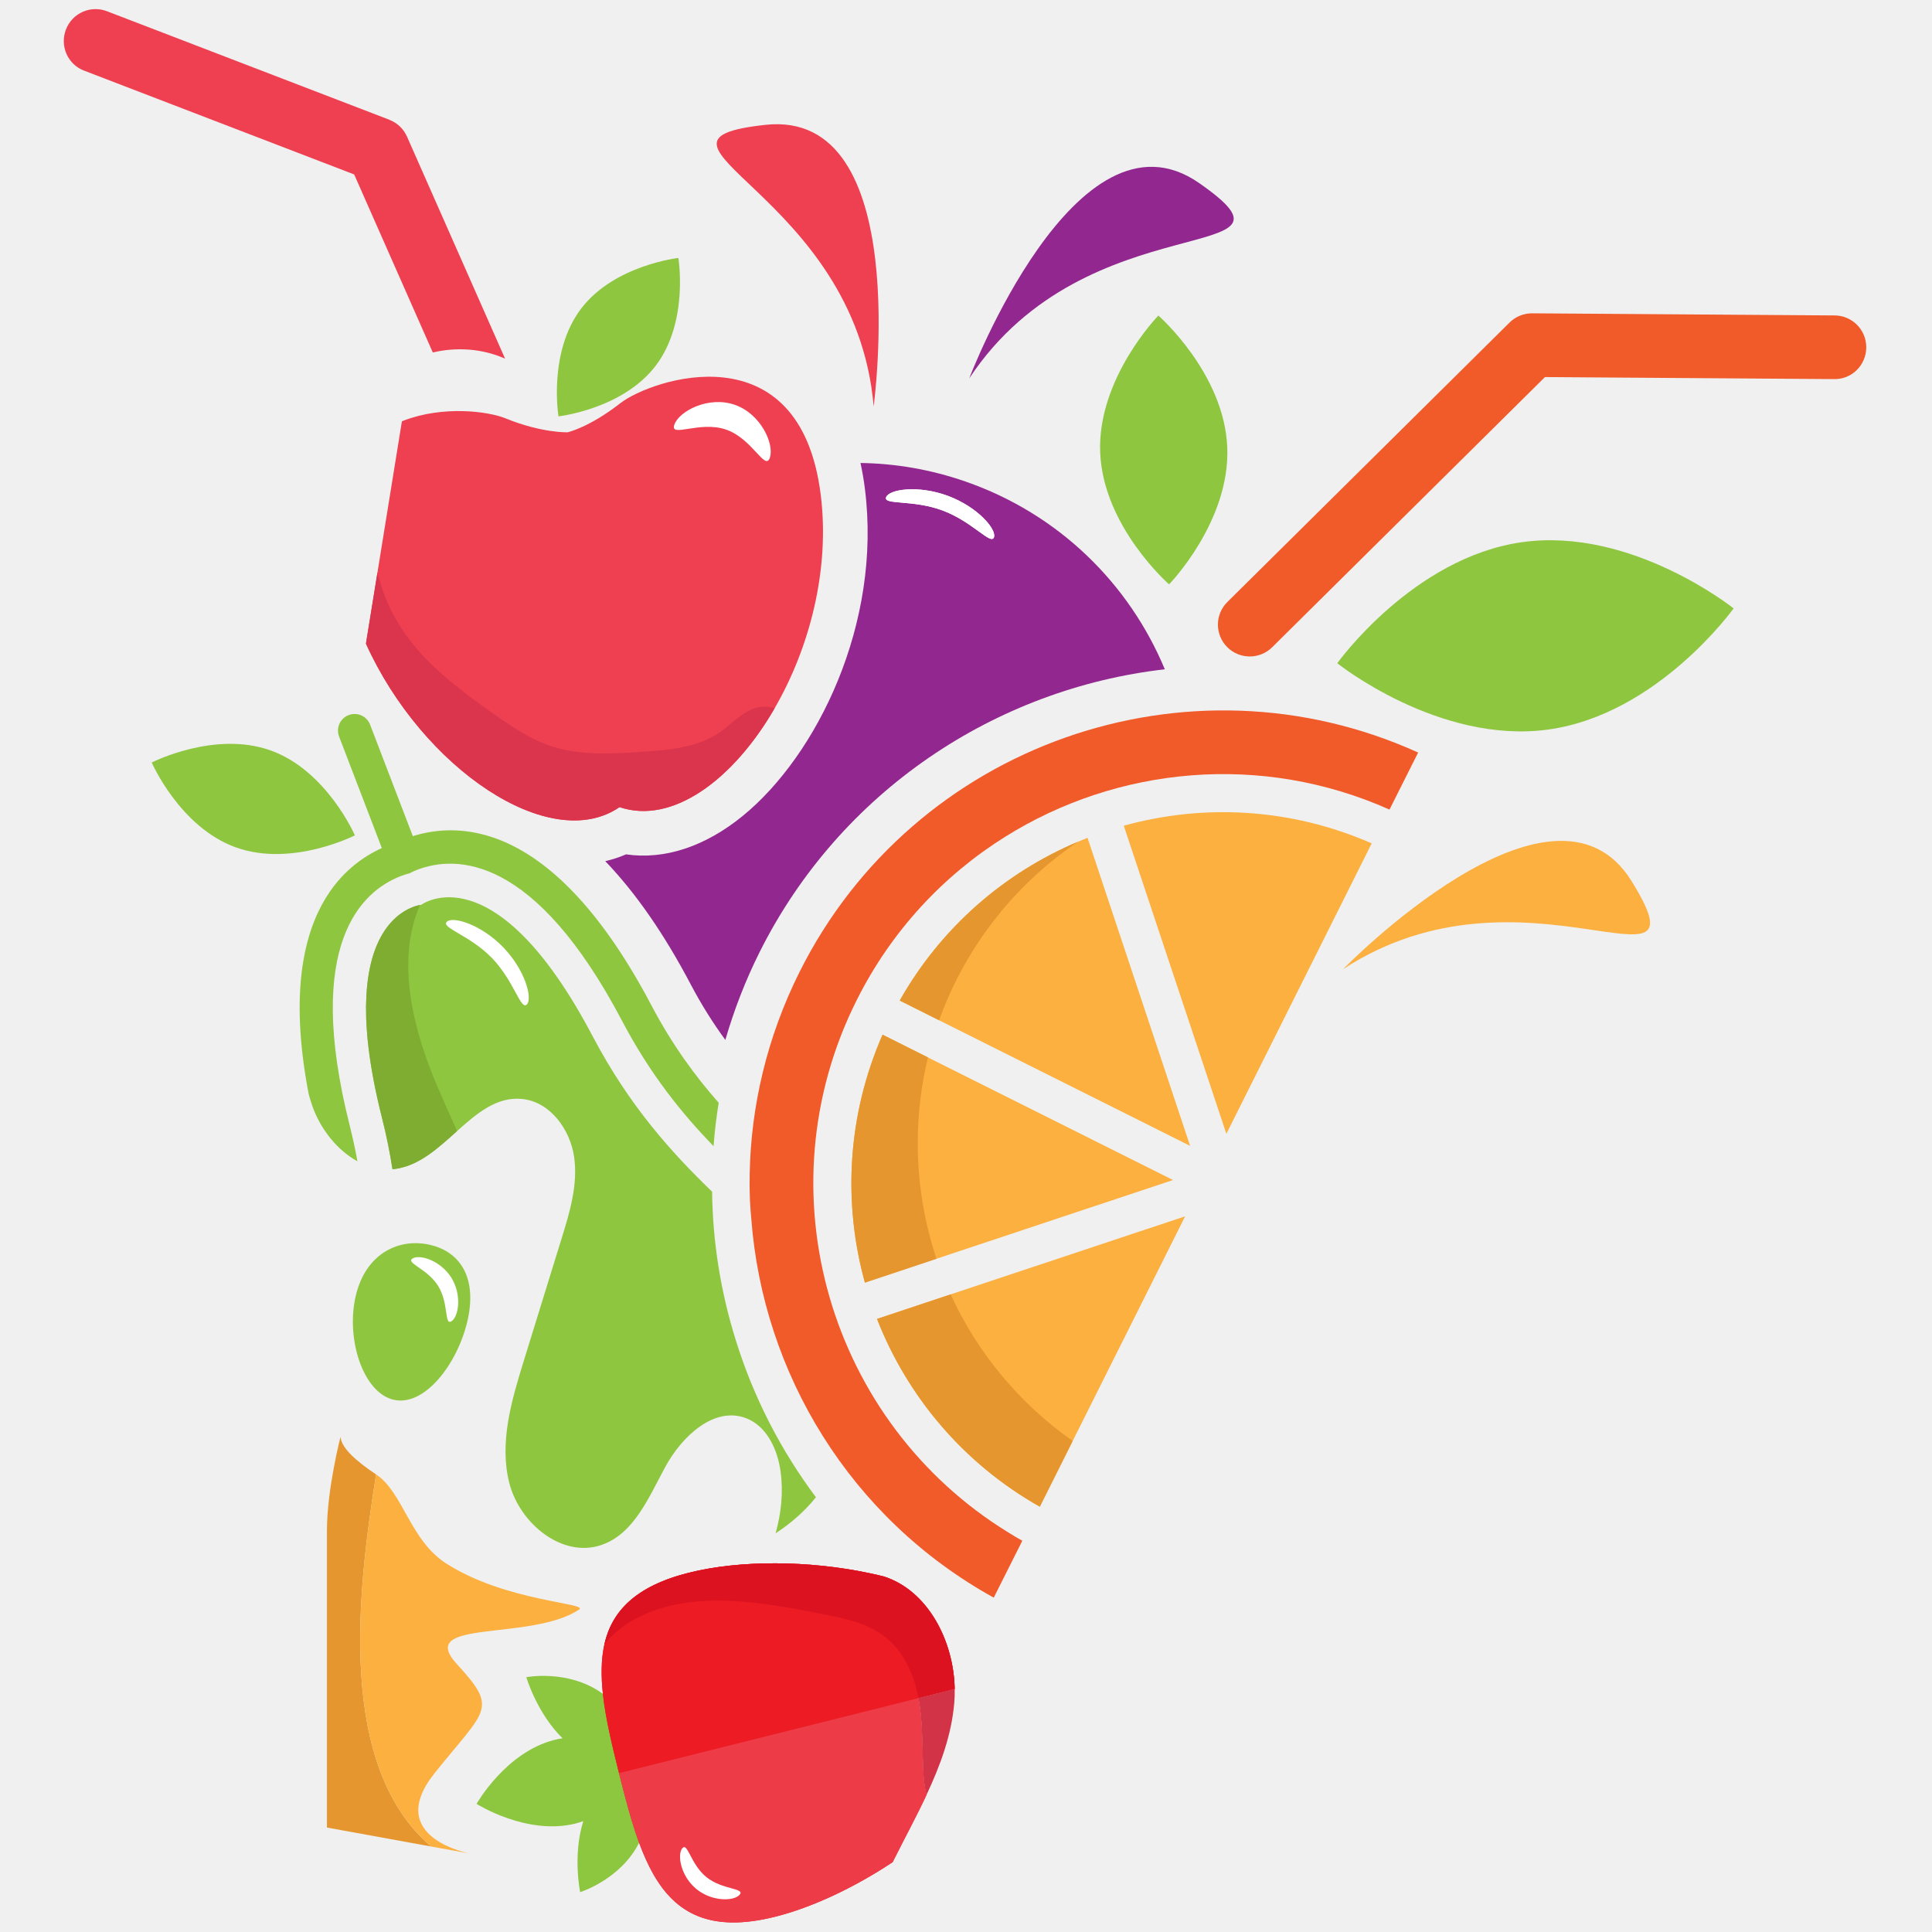
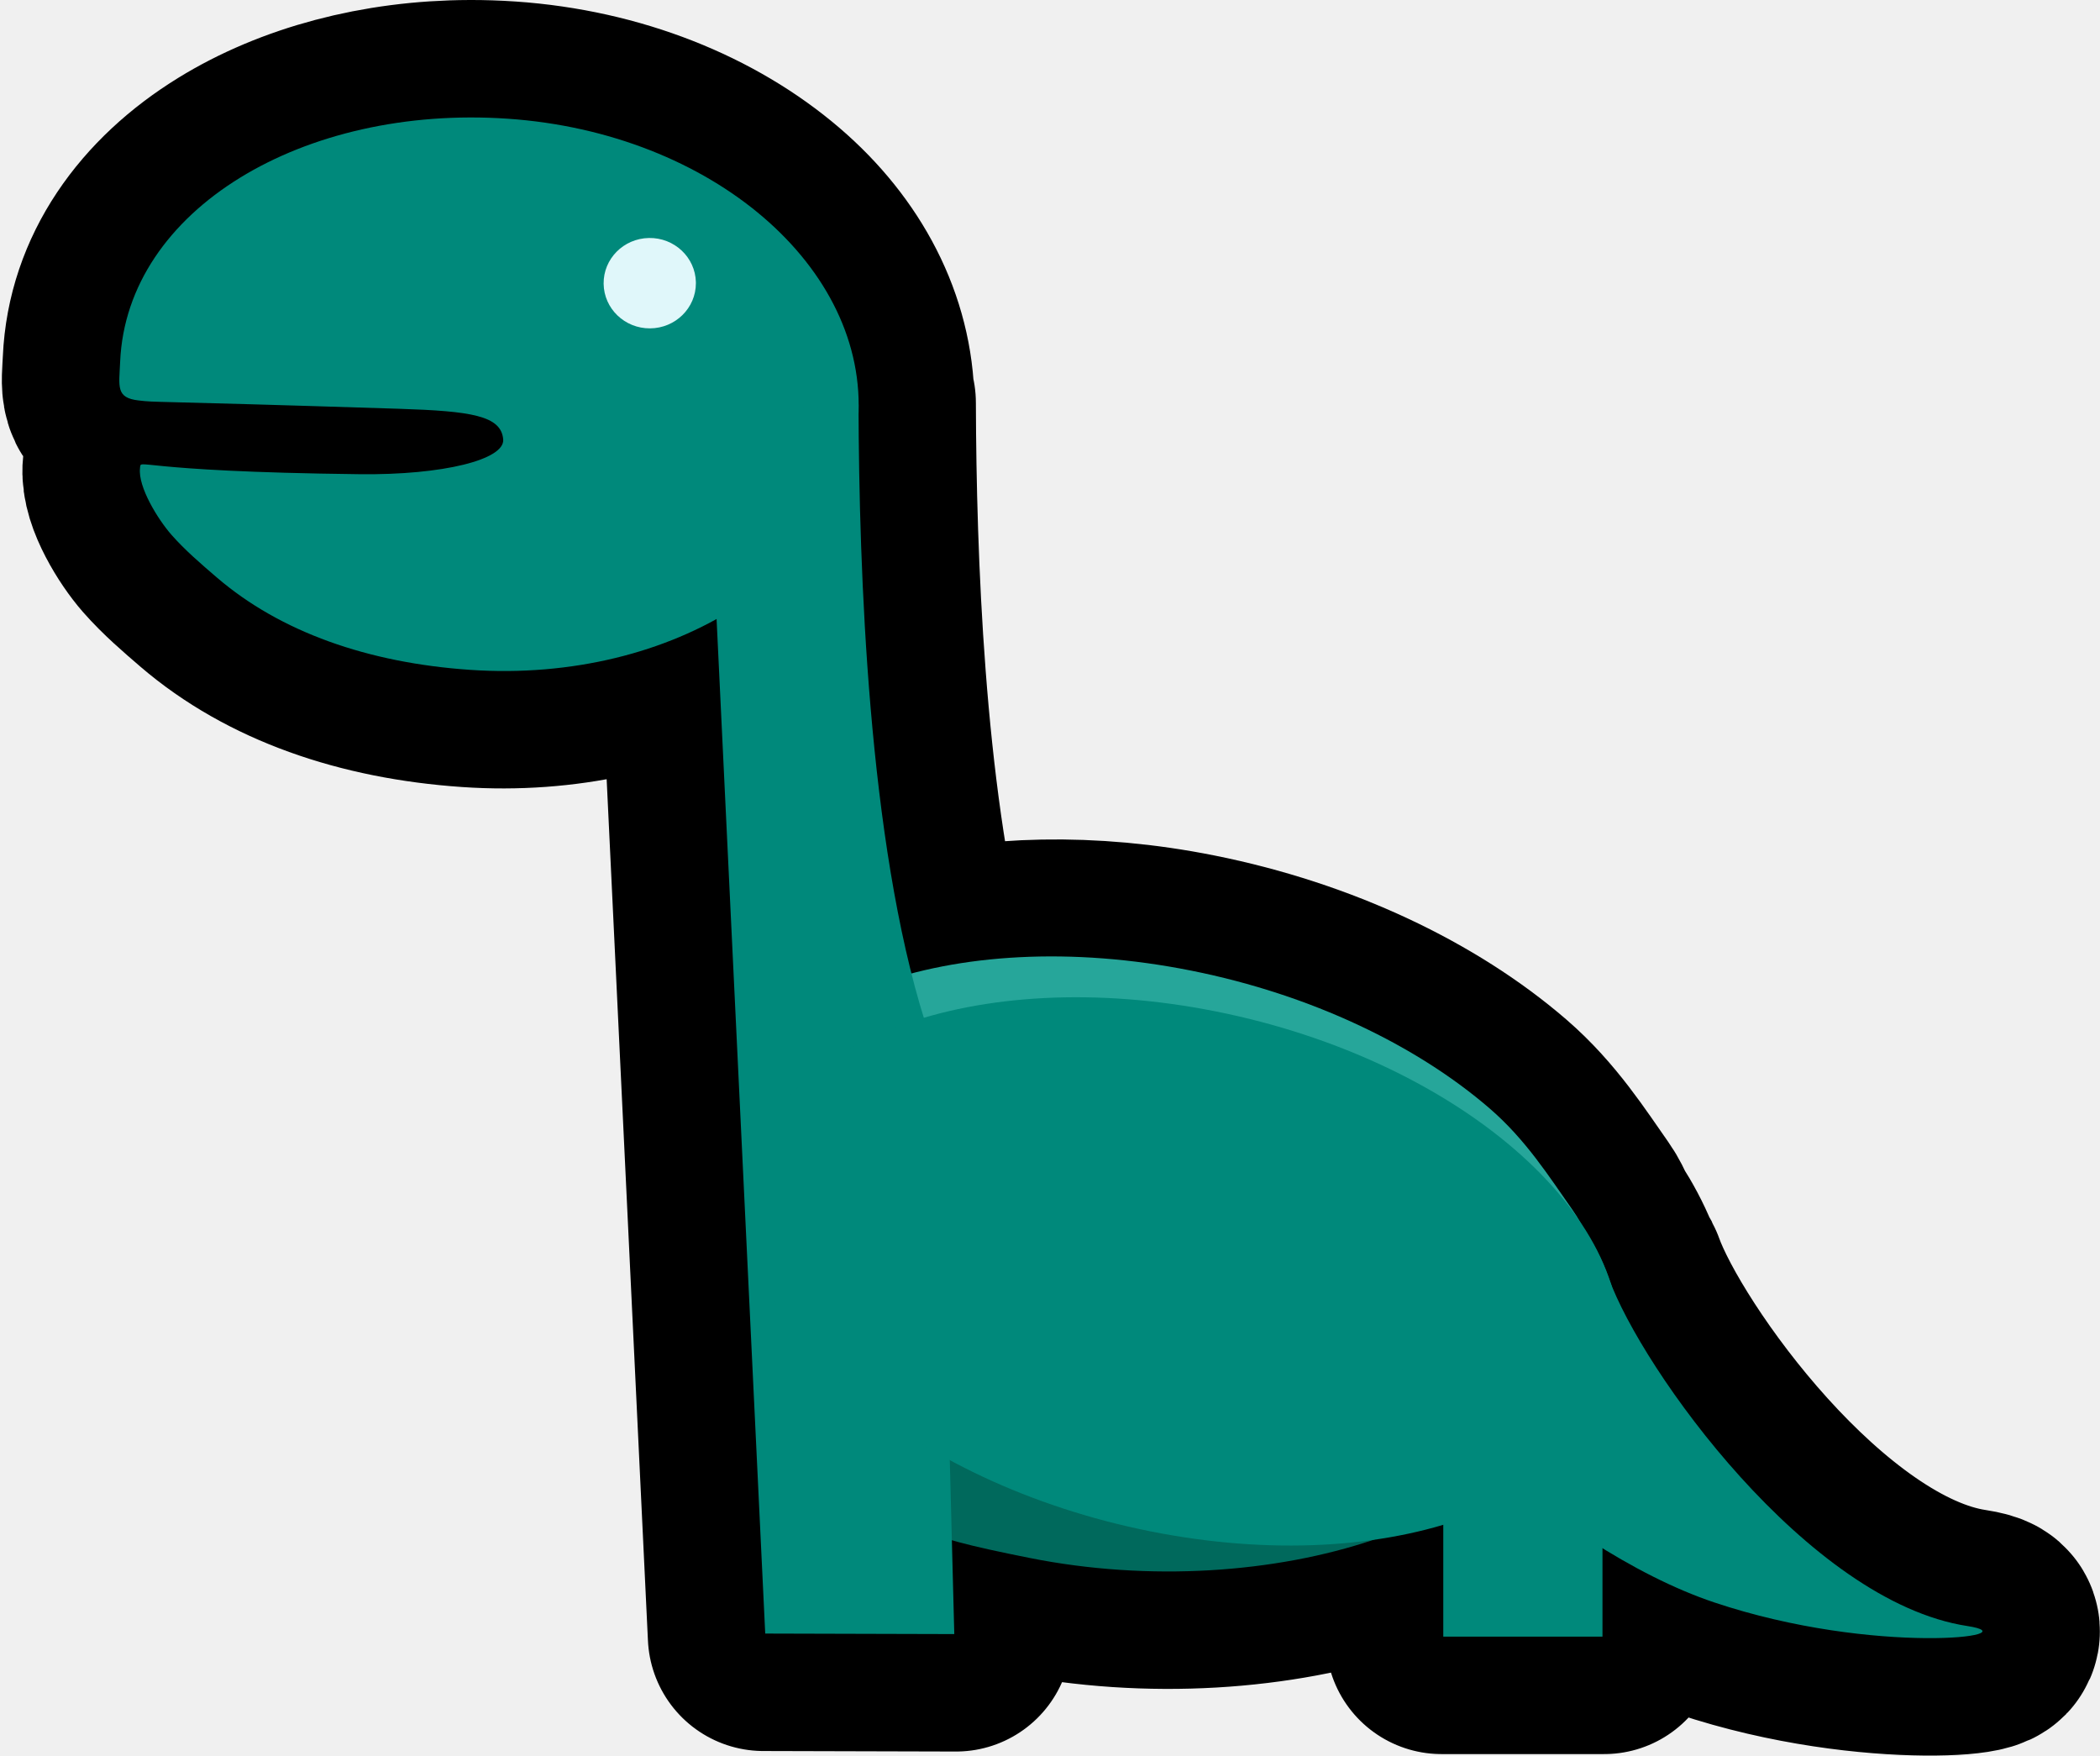
- <svg xmlns="http://www.w3.org/2000/svg" width="256" height="256" viewBox="0 0 256 256" fill="none">
-   <path d="M105.953 128.77C101.644 137.387 99.496 146.548 99.337 155.597C99.337 156.029 99.326 156.462 99.326 156.904C99.326 157.45 99.337 158.007 99.359 158.553C99.359 158.836 99.371 159.11 99.393 159.382C99.429 160.083 99.482 160.78 99.548 161.472C101.09 181.933 112.615 201.163 131.677 211.695L135.462 204.158C134.826 203.806 134.201 203.43 133.586 203.044C109.897 188.483 100.826 157.87 113.501 132.555C118.115 123.325 125.027 115.981 133.188 110.878C148.057 101.568 167.12 99.681 184.115 107.274L187.911 99.715C157.413 85.881 121.06 98.578 105.953 128.77Z" fill="#F15A29" />
-   <path d="M181.757 111.751C171.045 107.053 159.472 106.483 148.905 109.412L162.501 150.236L181.757 111.751Z" fill="#FBB040" />
-   <path d="M155.435 156.359L124.084 166.794L114.604 169.954C111.681 159.394 112.25 147.822 116.945 137.102L122.958 140.115L155.435 156.359Z" fill="#FBB040" />
-   <path d="M157.697 151.834L124.436 135.193L119.218 132.578C124.731 122.824 133.155 115.629 142.828 111.538C143.248 111.356 143.67 111.185 144.102 111.015L157.697 151.834Z" fill="#FBB040" />
-   <path d="M157.038 161.167L142.135 190.939L137.781 199.646C127.596 193.893 120.196 184.97 116.206 174.762L125.959 171.512L157.038 161.167Z" fill="#FBB040" />
-   <path d="M69.741 222.236C69.741 222.236 71.147 227.025 74.544 230.333C74.191 230.39 73.839 230.452 73.486 230.541C67.01 232.164 63.149 239.021 63.149 239.021C63.149 239.021 69.788 243.248 76.263 241.625C76.616 241.536 76.956 241.427 77.292 241.309C75.858 245.83 76.875 250.715 76.875 250.715C76.875 250.715 82.219 249.071 84.698 244.154C86.54 240.502 86.286 236.076 86.033 234.04C86.4 233.495 86.6 233.144 86.6 233.144C86.6 233.144 86.259 232.93 85.677 232.624C84.94 230.708 83.079 226.685 79.733 224.334C75.228 221.167 69.741 222.236 69.741 222.236Z" fill="#8DC63F" />
-   <path d="M80.079 217.909C81.063 213.513 84.206 210.169 91.282 208.395C98.03 206.704 107.175 206.73 115.382 208.49C115.943 208.609 116.494 208.735 117.041 208.876L117.116 208.892C122.938 210.757 126.38 217.411 126.501 223.792L121.693 224.996C122.26 228.015 122.182 231.103 122.306 234.174C122.356 235.4 122.446 236.643 122.775 237.817C121.448 240.657 119.935 243.439 118.542 246.223C118.454 246.394 118.375 246.568 118.286 246.738C113.156 250.142 107.584 252.754 102.702 253.977C94.059 256.144 89.503 253.48 86.568 248.329C85.859 247.075 85.243 245.676 84.682 244.169C83.666 241.401 82.85 238.253 82.019 234.938C81.087 231.205 80.231 227.677 79.889 224.457C79.632 222.092 79.641 219.894 80.079 217.909Z" fill="#ED1C24" />
-   <path d="M82.019 234.938L86.109 233.909L86.119 233.91L93.023 232.176L121.693 224.997C122.26 228.014 122.182 231.103 122.306 234.173C122.356 235.4 122.446 236.643 122.775 237.816C121.448 240.657 119.935 243.44 118.542 246.223C118.454 246.395 118.375 246.567 118.286 246.738C113.158 250.143 107.584 252.755 102.702 253.978C94.059 256.145 89.503 253.479 86.568 248.329C85.859 247.076 85.243 245.677 84.683 244.17C83.666 241.4 82.85 238.253 82.019 234.938Z" fill="#ED3B48" />
-   <path d="M80.079 217.909C81.063 213.513 84.206 210.169 91.282 208.395C98.03 206.704 107.175 206.73 115.382 208.49C115.943 208.609 116.494 208.735 117.041 208.876L117.116 208.892C122.938 210.757 126.38 217.411 126.501 223.792L121.693 224.996L93.023 232.175L86.117 233.91L86.109 233.908L82.019 234.938C81.087 231.205 80.231 227.677 79.889 224.457C79.632 222.092 79.641 219.894 80.079 217.909Z" fill="#ED1C24" />
-   <path d="M95.232 146.125C92.138 142.615 89.085 138.467 86.332 133.244C73.146 108.192 60.238 108.644 53.712 111.14C53.358 111.286 53.005 111.431 52.653 111.594C52.284 111.708 51.92 111.831 51.568 111.969C49.078 112.917 46.089 114.719 43.735 118.108C40.735 122.434 38.766 129.35 40.167 140.398C40.355 141.865 40.596 143.404 40.912 145.022L40.917 145.033C41.06 145.547 41.212 146.064 41.392 146.573C42.453 149.566 44.641 152.394 47.36 153.874C47.087 152.341 46.744 150.759 46.336 149.126C40.237 124.977 47.977 118.053 53.136 116.075C53.546 115.922 53.915 115.809 54.239 115.725C54.535 115.568 54.886 115.405 55.288 115.249C60.452 113.281 70.838 113.247 82.437 135.288C86.182 142.407 90.397 147.582 94.55 151.879C94.693 149.947 94.922 148.026 95.232 146.125" fill="#8EC63F" />
-   <path d="M108.117 198.394C106.573 200.323 104.725 201.896 102.775 203.166C103.511 200.502 103.809 197.766 103.431 194.992C103.042 192.071 101.614 188.978 98.866 187.919C94.609 186.291 90.334 190.353 88.157 194.366C85.976 198.368 84.042 203.199 79.734 204.704C74.531 206.525 68.872 201.885 67.494 196.541C66.122 191.199 67.769 185.601 69.4 180.328C71.06 174.948 72.731 169.563 74.391 164.183C75.493 160.646 76.602 156.959 76.072 153.285C75.539 149.617 72.865 145.977 69.178 145.618C65.828 145.286 63.211 147.503 60.571 149.865C58.16 152.029 55.718 154.307 52.669 154.839C52.448 154.879 52.224 154.908 52.005 154.922C51.665 152.733 51.211 150.442 50.601 148.051C49.724 144.586 49.162 141.543 48.837 138.877C48.74 138.076 48.666 137.31 48.616 136.577C48.584 136.155 48.561 135.755 48.54 135.355C48.531 135.226 48.532 135.093 48.523 134.966C48.506 134.397 48.5 133.85 48.5 133.331C48.502 133.225 48.503 133.119 48.511 133.014C48.634 126.46 50.638 123.172 52.523 121.522C52.669 121.385 52.825 121.27 52.971 121.159C53.2 120.989 53.42 120.842 53.625 120.717C53.77 120.633 53.903 120.554 54.043 120.486L54.237 120.393C54.816 120.111 55.298 119.984 55.565 119.934C55.594 119.926 55.621 119.926 55.641 119.924L55.642 119.916L55.658 119.921C55.766 119.897 55.832 119.884 55.832 119.884C55.832 119.884 65.543 112.634 78.547 137.339C83.464 146.669 89.104 152.829 94.355 157.901C94.435 164.491 95.472 171.108 97.491 177.568C99.855 185.172 103.468 192.184 108.117 198.394Z" fill="#8EC63F" />
-   <path d="M31.26 112.286C38.694 114.951 47.023 110.689 47.023 110.689C47.023 110.689 43.3 102.104 35.866 99.439C28.433 96.775 20.104 101.037 20.104 101.037C20.104 101.037 23.826 109.622 31.26 112.286Z" fill="#8EC63F" />
-   <path d="M53.023 114.76C52.137 114.76 51.303 114.222 50.968 113.347L44.931 97.595C44.496 96.46 45.063 95.188 46.198 94.754C47.333 94.316 48.605 94.887 49.04 96.019L55.077 111.772C55.512 112.907 54.944 114.179 53.81 114.614C53.551 114.714 53.284 114.76 53.023 114.76Z" fill="#8EC63F" />
-   <path d="M60.571 149.865C58.16 152.029 55.718 154.307 52.669 154.839C52.448 154.879 52.224 154.908 52.005 154.922C51.666 152.733 51.21 150.442 50.601 148.052C49.724 144.586 49.162 141.543 48.837 138.877C48.74 138.076 48.666 137.31 48.616 136.577C48.584 136.156 48.561 135.755 48.54 135.355C48.531 135.227 48.532 135.093 48.523 134.966C48.507 134.397 48.498 133.85 48.5 133.333C48.502 133.225 48.503 133.119 48.511 133.014C48.565 130.15 48.978 127.907 49.585 126.152C50.364 123.897 51.463 122.451 52.524 121.522C52.669 121.385 52.825 121.271 52.971 121.159C53.2 120.989 53.42 120.842 53.625 120.717C53.77 120.633 53.904 120.554 54.044 120.486L54.237 120.393C54.816 120.111 55.298 119.984 55.565 119.934C55.594 119.926 55.625 119.92 55.642 119.916L55.639 119.925C52.448 127.326 54.704 136.349 57.95 143.956C58.788 145.917 59.677 147.887 60.571 149.865Z" fill="#7EAD32" />
-   <path d="M102.646 93.842C97.171 103.327 89.077 109.314 82.094 106.948C72.873 113.277 55.948 101.784 48.489 85.287L50.02 75.827L53.179 56.288L53.258 55.825C53.362 55.781 53.465 55.746 53.568 55.701C58.712 53.743 64.652 54.482 66.983 55.432C71.817 57.404 75.217 57.279 75.217 57.279C75.217 57.279 78.072 56.644 82.184 53.435C86.296 50.228 105.95 43.551 108.74 65.474C110.014 75.477 107.253 85.886 102.646 93.842Z" fill="#EF4051" />
-   <path d="M86.907 48.43C82.521 54.225 74.004 55.169 74.004 55.169C74.004 55.169 72.598 46.716 76.984 40.919C81.37 35.125 89.887 34.183 89.887 34.183C89.887 34.183 91.292 42.636 86.907 48.43Z" fill="#8EC63F" />
-   <path d="M154.343 88.685C131.917 91.256 111.324 104.841 100.664 126.134C98.775 129.908 97.27 133.814 96.112 137.795C94.417 135.477 92.913 133.062 91.554 130.494C88.015 123.757 84.215 118.288 80.2 114.11C81.153 113.887 82.076 113.591 82.95 113.206C88.031 113.95 93.447 112.186 98.461 108.077C108.208 100.099 116.884 82.652 114.599 64.726C114.451 63.533 114.249 62.409 114.021 61.348C118.632 61.411 123.312 62.203 127.911 63.798C140.352 68.112 149.655 77.408 154.343 88.685Z" fill="#92278F" />
-   <path d="M162.62 59.286C163.012 69.122 154.908 77.43 154.908 77.43C154.908 77.43 146.17 69.791 145.779 59.956C145.388 50.12 153.491 41.812 153.491 41.812C153.491 41.812 162.229 49.45 162.62 59.286" fill="#8EC63F" />
-   <path d="M205.171 96.665C190.669 98.671 177.195 87.882 177.195 87.882C177.195 87.882 187.233 73.841 201.735 71.833C216.237 69.827 229.712 80.616 229.712 80.616C229.712 80.616 219.673 94.659 205.171 96.665Z" fill="#8EC63F" />
-   <path d="M102.646 93.842C97.171 103.327 89.077 109.314 82.094 106.948C72.873 113.277 55.948 101.784 48.489 85.287L50.02 75.827C50.703 78.697 51.894 81.441 53.591 83.859C56.581 88.137 60.835 91.344 65.092 94.365C67.634 96.175 70.25 97.975 73.232 98.928C76.995 100.126 81.046 99.878 84.99 99.622C88.608 99.385 92.427 99.084 95.406 97.009C97.146 95.801 98.636 93.977 100.742 93.673C101.399 93.579 102.038 93.64 102.646 93.842Z" fill="#DB354D" />
-   <path d="M102.006 60.662C101.386 62.45 99.708 58.136 96.215 56.925C92.721 55.712 88.733 58.063 89.354 56.274C89.974 54.487 93.861 52.425 97.355 53.637C100.848 54.848 102.626 58.873 102.006 60.662Z" fill="white" />
-   <path d="M131.701 71.209C131.31 72.26 128.84 69.109 124.896 67.641C120.951 66.171 117.022 66.939 117.414 65.887C117.805 64.836 121.671 64.239 125.615 65.709C129.56 67.177 132.093 70.157 131.701 71.209Z" fill="white" />
-   <path d="M131.701 71.209C131.31 72.26 128.84 69.109 124.896 67.641C120.951 66.171 117.022 66.939 117.414 65.887C117.805 64.836 121.671 64.239 125.615 65.709C129.56 67.177 132.093 70.157 131.701 71.209Z" fill="white" />
-   <path d="M69.796 133.106C68.99 133.885 68.12 129.979 65.195 126.952C62.269 123.924 58.394 122.922 59.201 122.143C60.007 121.364 63.752 122.491 66.678 125.519C69.603 128.546 70.603 132.326 69.796 133.106Z" fill="white" />
-   <path d="M90.404 244.909C91.108 244.035 91.502 247.036 93.607 248.73C95.711 250.424 98.727 250.17 98.025 251.042C97.321 251.916 94.418 252.031 92.314 250.337C90.21 248.643 89.701 245.784 90.404 244.909Z" fill="white" />
-   <path d="M121.692 224.997L126.502 223.793C126.518 224.408 126.497 225.034 126.445 225.643C126.081 229.912 124.605 233.91 122.774 237.816C122.446 236.643 122.357 235.4 122.306 234.173C122.182 231.102 122.259 228.014 121.692 224.997Z" fill="#D33346" />
-   <path d="M80.079 217.909C81.063 213.513 84.206 210.169 91.282 208.395C98.03 206.704 107.175 206.73 115.382 208.49C115.943 208.609 116.494 208.735 117.042 208.876L117.116 208.892C122.938 210.757 126.38 217.411 126.501 223.792L121.693 224.996C121.687 224.987 121.69 224.97 121.683 224.961C121.101 221.931 119.792 218.92 117.389 216.988C115.011 215.069 111.88 214.429 108.872 213.851C103.05 212.719 97.104 211.596 91.223 212.331C87.004 212.868 82.639 214.623 80.079 217.909Z" fill="#DD1221" />
-   <path d="M165.6 86.985C164.513 86.985 163.428 86.568 162.602 85.736C160.964 84.08 160.975 81.409 162.631 79.77L200.026 42.737C200.815 41.955 201.884 41.517 202.993 41.517H203.022L243.102 41.797C245.431 41.815 247.307 43.715 247.289 46.044C247.273 48.374 245.391 50.272 243.044 50.232L204.716 49.963L168.569 85.765C167.744 86.579 166.672 86.985 165.6 86.985Z" fill="#F15A29" />
-   <path d="M66.926 47.523C63.062 45.816 59.407 46.219 57.346 46.702L46.929 23.114L11.154 9.364C8.964 8.543 7.901 6.08 8.738 3.906C9.576 1.733 12.007 0.654 14.181 1.491L51.598 15.869C51.598 15.885 51.614 15.885 51.614 15.885C52.661 16.288 53.482 17.093 53.933 18.107L66.926 47.523Z" fill="#EF4051" />
-   <path d="M61.902 175.186C60.538 180.847 56.196 186.447 52.124 185.466C48.052 184.486 45.793 177.297 47.155 171.636C48.519 165.975 52.987 163.986 57.06 164.967C61.132 165.947 63.266 169.525 61.902 175.186Z" fill="#8EC63F" />
-   <path d="M115.764 53.846C115.764 53.846 121.116 14.381 101.4 16.544C81.685 18.706 113.35 25.466 115.764 53.846Z" fill="#EF4051" />
-   <path d="M128.428 50.138C128.428 50.138 142.603 12.921 158.883 24.25C175.164 35.578 144.122 26.37 128.428 50.138Z" fill="#92278F" />
-   <path d="M177.961 128.423C177.961 128.423 205.746 99.891 216.19 116.75C226.636 133.61 201.8 112.837 177.961 128.423Z" fill="#FBB040" />
-   <path d="M59.813 175.077C58.86 175.666 59.485 172.705 58.063 170.408C56.643 168.112 53.713 167.348 54.668 166.758C55.621 166.168 58.397 167.026 59.818 169.322C61.238 171.62 60.767 174.487 59.813 175.077Z" fill="white" />
-   <path d="M122.958 140.115C122.071 143.752 121.606 147.56 121.606 151.471C121.606 156.824 122.48 161.975 124.084 166.794L114.604 169.954C111.681 159.394 112.25 147.822 116.945 137.102L122.958 140.115Z" fill="#E5962E" />
-   <path d="M124.436 135.193L119.218 132.578C124.732 122.826 133.154 115.629 142.828 111.538C134.428 117.221 127.914 125.486 124.436 135.193Z" fill="#E5962E" />
-   <path d="M142.135 190.938L137.781 199.645C127.596 193.894 120.196 184.97 116.207 174.762L125.959 171.511C129.539 179.333 135.167 186.039 142.135 190.938Z" fill="#E5962E" />
-   <path d="M49.836 195.367C47.068 193.533 45.212 191.794 45.12 190.384C45.12 190.384 43.323 197.331 43.323 202.789V242.159L57.113 244.669C44.73 234.034 47.287 211.287 49.836 195.367Z" fill="#E5962E" />
-   <path d="M49.836 195.367C47.287 211.287 44.73 234.034 57.113 244.669L62.312 245.614C62.312 245.614 50.74 243.514 57.598 234.937C64.455 226.361 66.068 226.528 60.53 220.49C54.993 214.453 70.291 217.526 76.732 213.279C78.065 212.4 67.013 212.245 59.092 207.148C54.345 204.093 53.386 197.719 49.836 195.367Z" fill="#FBB040" />
+ <svg xmlns="http://www.w3.org/2000/svg" width="60.04mm" height="50.193mm" viewBox="0 0 60.04 50.193" version="1.1" id="svg5" xml:space="preserve">
+   <defs id="defs2" />
+   <g id="layer1" transform="translate(-29.14067,-38.4952)">
+     <g id="g211" transform="matrix(0.2822222,0,0,0.2822222,25.28428,94.20509)">
+       <g id="layer1-6" style="display:inline" transform="translate(-353.1378,-688.7728)">
+         <path style="color:#000000;font-style:normal;font-variant:normal;font-weight:normal;font-stretch:normal;font-size:medium;line-height:normal;font-family:sans-serif;font-variant-ligatures:normal;font-variant-position:normal;font-variant-caps:normal;font-variant-numeric:normal;font-variant-alternates:normal;font-feature-settings:normal;text-indent:0;text-align:start;text-decoration:none;text-decoration-line:none;text-decoration-style:solid;text-decoration-color:#000000;letter-spacing:normal;word-spacing:normal;text-transform:none;writing-mode:lr-tb;direction:ltr;text-orientation:mixed;dominant-baseline:auto;baseline-shift:baseline;text-anchor:start;white-space:normal;shape-padding:0;clip-rule:nonzero;display:inline;overflow:visible;visibility:visible;opacity:1;isolation:auto;mix-blend-mode:normal;color-interpolation:sRGB;color-interpolation-filters:linearRGB;solid-color:#000000;solid-opacity:1;vector-effect:none;fill-opacity:1;fill-rule:nonzero;stroke:#000000;stroke-width:23.438;stroke-linecap:butt;stroke-linejoin:round;stroke-miterlimit:4;stroke-dasharray:none;stroke-dashoffset:0;stroke-opacity:1;color-rendering:auto;image-rendering:auto;shape-rendering:auto;text-rendering:auto;enable-background:accumulate" d="m 414.396,503.095 c -8.895,0.026 -17.094,2.27 -23.381,6.138 -7.185,4.421 -11.878,10.979 -12.218,18.763 -0.055,1.262 -0.181,2.179 0.029,2.875 0.105,0.348 0.309,0.64 0.635,0.844 0.327,0.204 0.766,0.326 1.361,0.394 1.986,0.227 0.015,0.003 26.368,0.845 3.669,0.117 6.26,0.293 7.93,0.729 0.835,0.218 1.436,0.501 1.833,0.858 0.397,0.357 0.599,0.785 0.646,1.352 0.035,0.418 -0.258,0.841 -0.925,1.258 -0.667,0.417 -1.681,0.801 -2.969,1.118 -2.575,0.633 -6.242,1.005 -10.467,0.956 -11.575,-0.135 -17.102,-0.553 -19.751,-0.803 -1.325,-0.125 -1.911,-0.212 -2.241,-0.195 -0.083,0.004 -0.155,0.014 -0.225,0.046 -0.069,0.032 -0.129,0.096 -0.158,0.16 -0.058,0.128 -0.043,0.224 -0.057,0.346 -0.116,1.018 0.358,2.325 1.017,3.591 0.658,1.266 1.51,2.483 2.199,3.269 1.366,1.558 3.031,2.988 4.637,4.367 6.462,5.544 15.387,8.681 25.747,9.389 9.336,0.638 17.951,-1.421 24.815,-5.184 l 4.928,102.792 19.504,0.052 -0.245,-9.476 c 1.967,0.558 4.351,1.099 7.643,1.757 12.208,2.441 24.982,1.519 34.95,-1.84 0.135,-0.045 0.24,-0.112 0.374,-0.158 2.279,-0.344 4.415,-0.834 6.457,-1.437 v 11.411 h 16.483 v -8.892 c 3.706,2.264 7.492,4.215 11.093,5.418 8.159,2.728 16.236,3.581 21.456,3.625 2.61,0.022 4.492,-0.151 5.363,-0.414 0.218,-0.066 0.375,-0.126 0.488,-0.241 0.056,-0.058 0.104,-0.146 0.096,-0.243 -0.008,-0.097 -0.065,-0.173 -0.127,-0.227 -0.124,-0.107 -0.297,-0.174 -0.551,-0.247 -0.253,-0.072 -0.586,-0.14 -1.004,-0.204 -8.022,-1.227 -16.26,-7.712 -22.889,-15.043 -6.629,-7.331 -11.654,-15.514 -13.283,-20.036 -0.162,-0.45 -0.39,-0.663 -0.564,-1.072 -0.571,-1.395 -1.3,-2.76 -2.173,-4.118 -0.299,-0.613 -0.567,-1.227 -0.995,-1.834 -2.318,-3.294 -4.704,-7.088 -8.415,-10.288 -7.401,-6.383 -18.074,-11.544 -30.278,-13.984 -10.418,-2.083 -20.156,-1.734 -28.182,0.359 -4.526,-17.946 -5.353,-42.001 -5.404,-57.506 l -0.002,-0.19 -0.144,0.009 c -0.086,-7.128 -3.578,-13.807 -9.559,-18.938 -6.458,-5.542 -15.634,-9.316 -26.001,-10.025 -1.296,-0.088 -2.58,-0.131 -3.851,-0.127 z" id="path218" />
+         <g id="g73" transform="matrix(1.005827,0,0,1.005827,5.622967,-4.363951)">
+           <path style="display:inline;fill:#26a69a;fill-opacity:1;stroke-width:0.354" d="m 519.595,625.544 c -1.84,14.453 -22.959,22.245 -47.17,17.405 -24.212,-4.841 -38.057,-21.375 -36.217,-35.828 0.92,-7.227 2.369,-11.894 10.905,-15.044 8.536,-3.15 19.869,-3.888 31.975,-1.467 12.106,2.42 22.693,7.541 30.023,13.863 3.665,3.161 6.028,6.916 8.336,10.197 2.515,3.574 2.608,7.262 2.148,10.875 z" id="path3416" />
+           <path id="path3419" d="m 515.304,631.622 c -1.84,14.453 -28.322,22.961 -52.534,18.12 -12.106,-2.42 -12.859,-3.116 -19.117,-9.661 -6.258,-6.545 -8.365,-17.868 -7.445,-25.095 0.92,-7.227 -1.922,-13.682 6.614,-16.831 8.536,-3.15 19.869,-3.888 31.975,-1.467 24.212,4.841 42.348,20.481 40.508,34.934 z" style="display:inline;fill:#00695c;fill-opacity:1;stroke-width:0.354" />
+           <path id="path3336" d="m 445.522,535.111 c -1.047,15.325 -18.55,26.61 -39.093,25.207 -10.272,-0.702 -19.106,-3.811 -25.494,-9.293 -1.597,-1.37 -3.247,-2.786 -4.593,-4.322 -1.347,-1.536 -3.369,-4.808 -3.155,-6.686 0.121,-1.063 -0.898,0.332 22.125,0.6 8.423,0.098 14.626,-1.476 14.456,-3.503 -0.201,-2.398 -3.219,-2.851 -10.521,-3.085 -26.201,-0.838 -24.226,-0.612 -26.201,-0.838 -2.308,-0.263 -1.968,-1.385 -1.858,-3.907 0.67,-15.346 18.49,-25.867 39.033,-24.463 20.543,1.404 36.348,14.965 35.301,30.291 z" style="fill:#00897b;fill-opacity:1;stroke-width:0.354" />
+           <path d="m 429.176,521.382 a 4.647,4.551 0 0 1 -4.619,4.551 4.647,4.551 0 0 1 -4.674,-4.497 4.647,4.551 0 0 1 4.564,-4.604 4.647,4.551 0 0 1 4.728,4.443" id="path4138" style="fill:#e0f7fa;fill-opacity:1;stroke-width:0.354" />
+           <path id="rect4142" d="m 430.268,534.534 15.287,-0.914 c 0.055,16.847 0.974,43.931 6.683,62.085 0,0 10.088,4.236 10.615,21.083 0.253,8.095 -8.113,22.812 -8.113,22.812 l 0.461,17.811 -19.042,-0.052 z" style="fill:#00897b;fill-opacity:1;stroke-width:0.354" />
+           <path id="path4146" d="m 522.098,629.656 a 44.766,26.28 13.448 0 1 -47.17,17.405 44.766,26.28 13.448 0 1 -40.508,-34.934 44.766,26.28 13.448 0 1 47.17,-17.405 44.766,26.28 13.448 0 1 40.508,34.934 z" style="fill:#00897b;fill-opacity:1;stroke-width:0.354" />
+           <rect y="637.693" x="504.451" height="19.975" width="16.034" id="rect4150" style="fill:#00897b;fill-opacity:1;stroke-width:0.354" />
+           <path id="path4154" d="m 557.238,656.601 c 6.574,1.005 -9.312,3.033 -25.49,-2.376 -16.178,-5.409 -36.536,-24.671 -33.671,-30.673 2.865,-6.002 17.063,-18.594 23.06,-1.94 3.27,9.081 20.003,32.527 36.101,34.989 z" style="fill:#00897b;fill-opacity:1;stroke-width:0.353" />
+         </g>
+       </g>
+     </g>
+   </g>
</svg>
